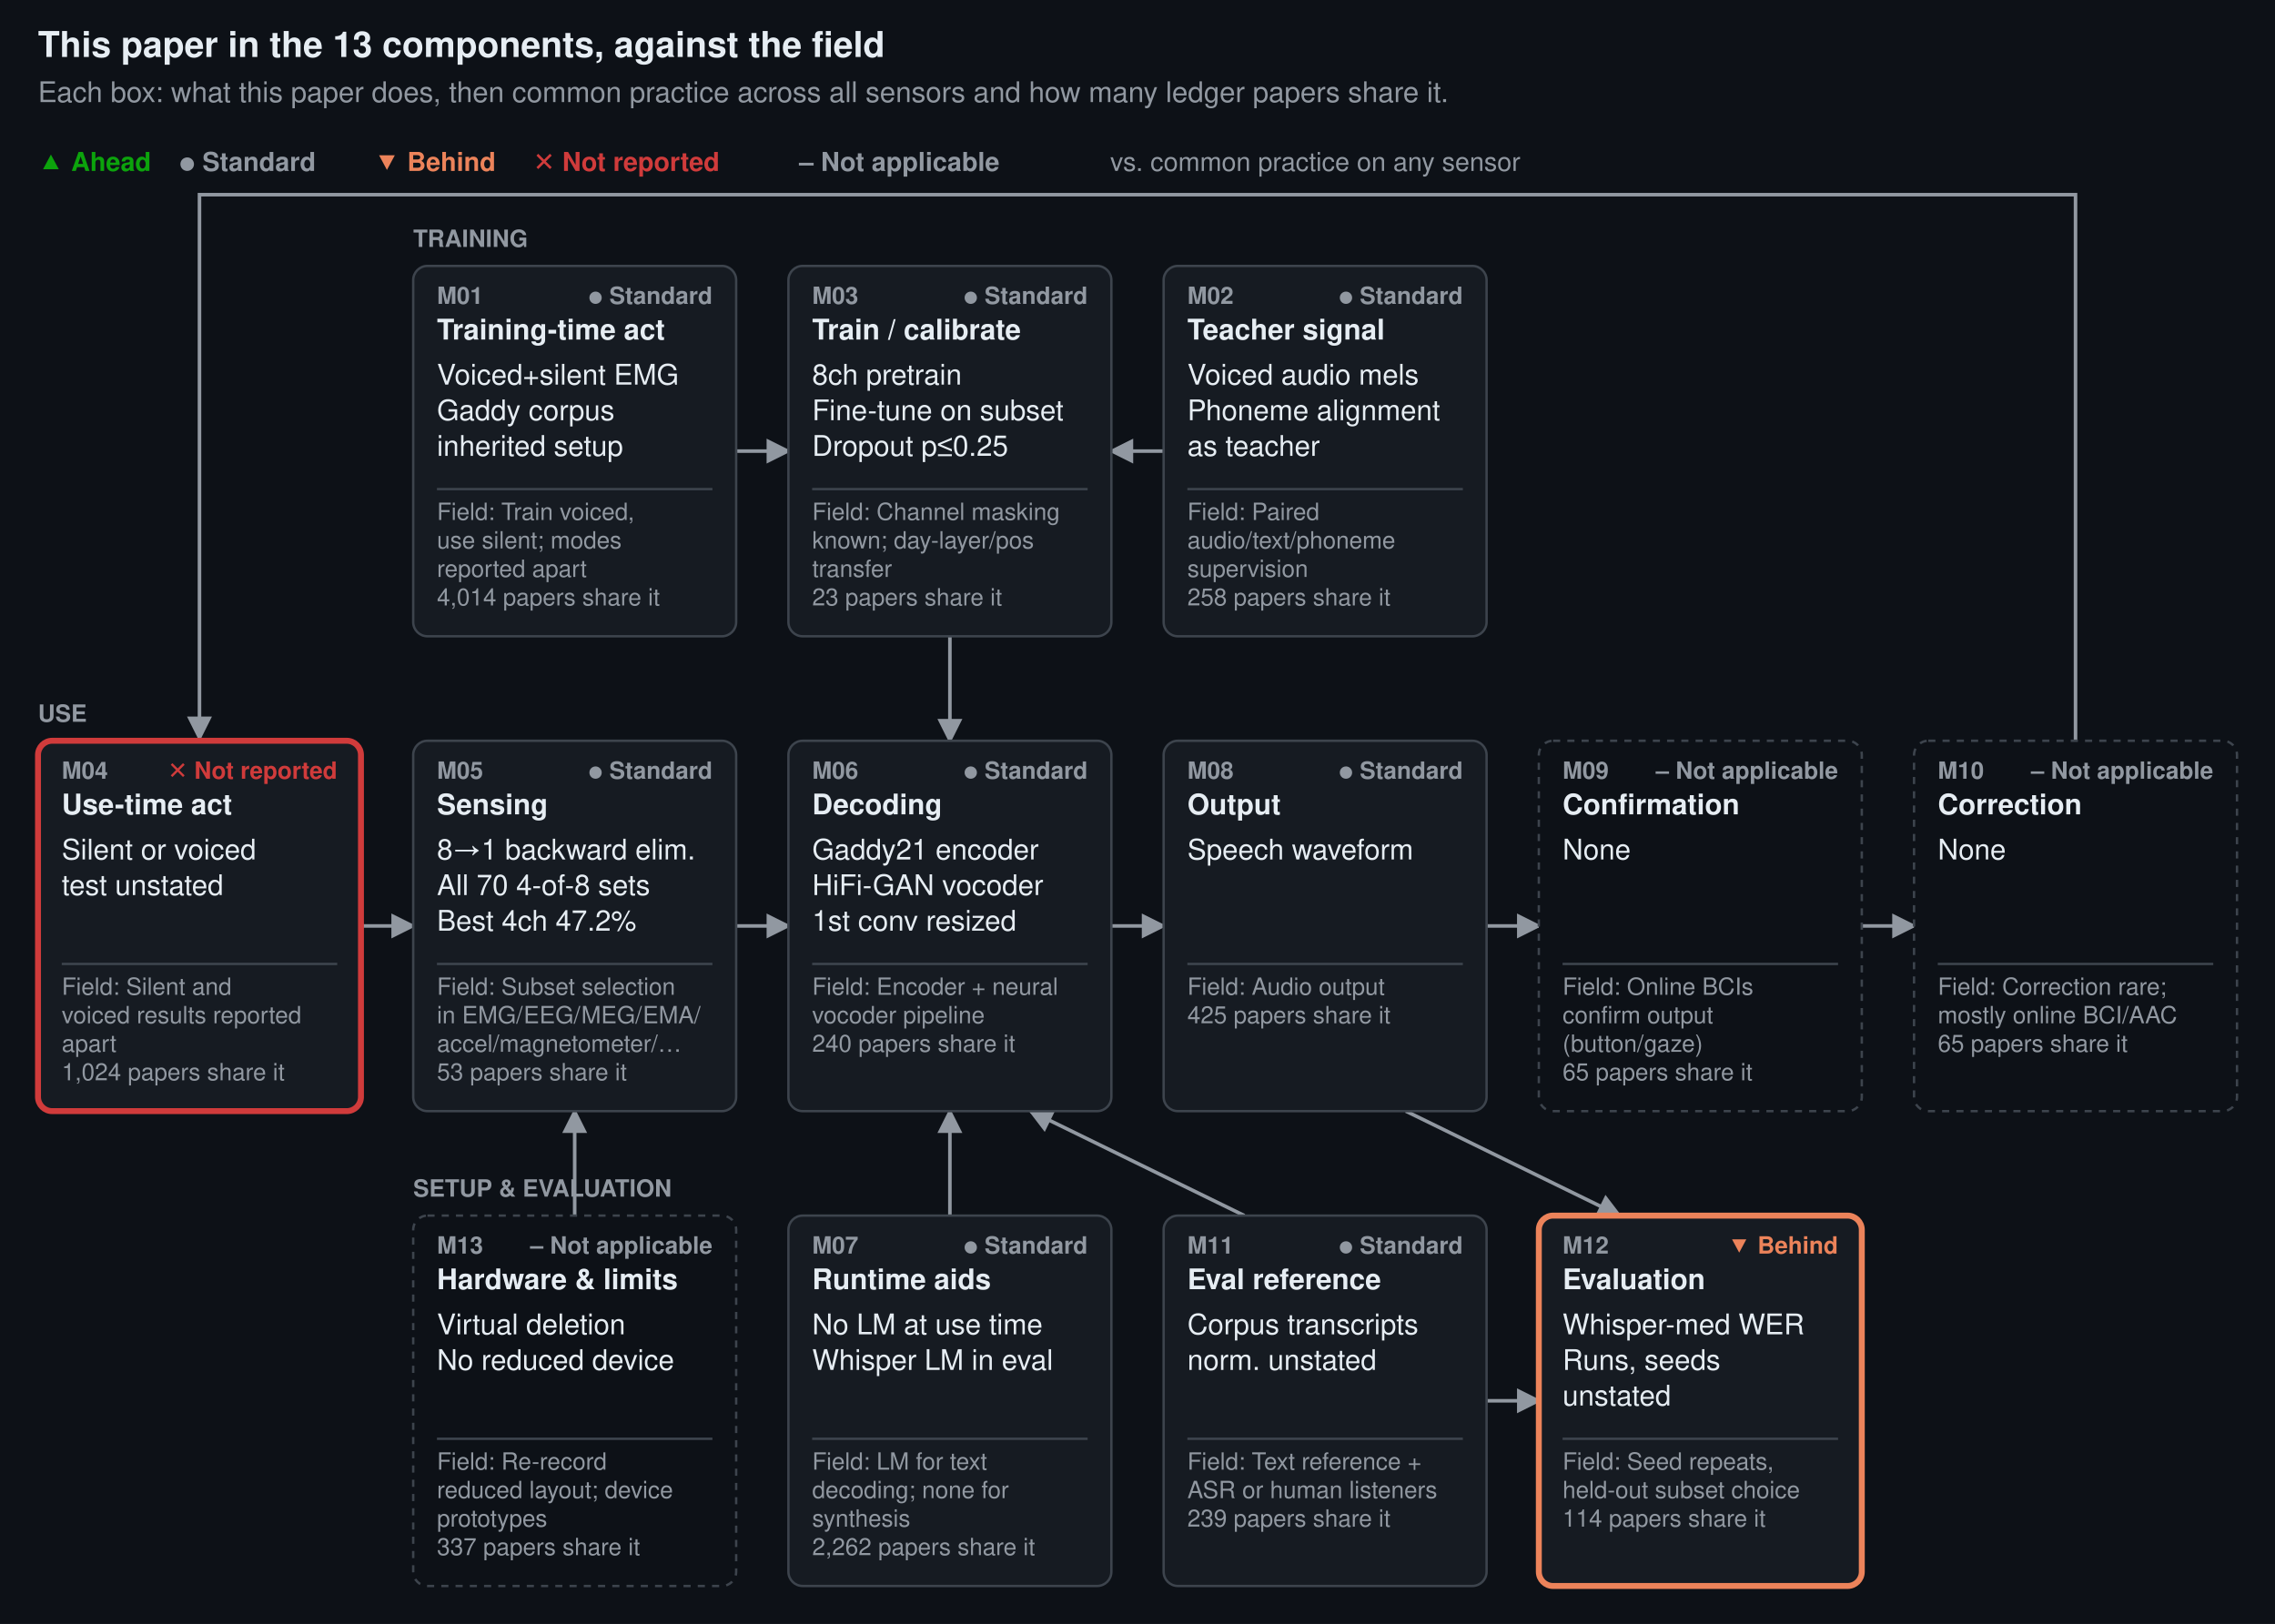
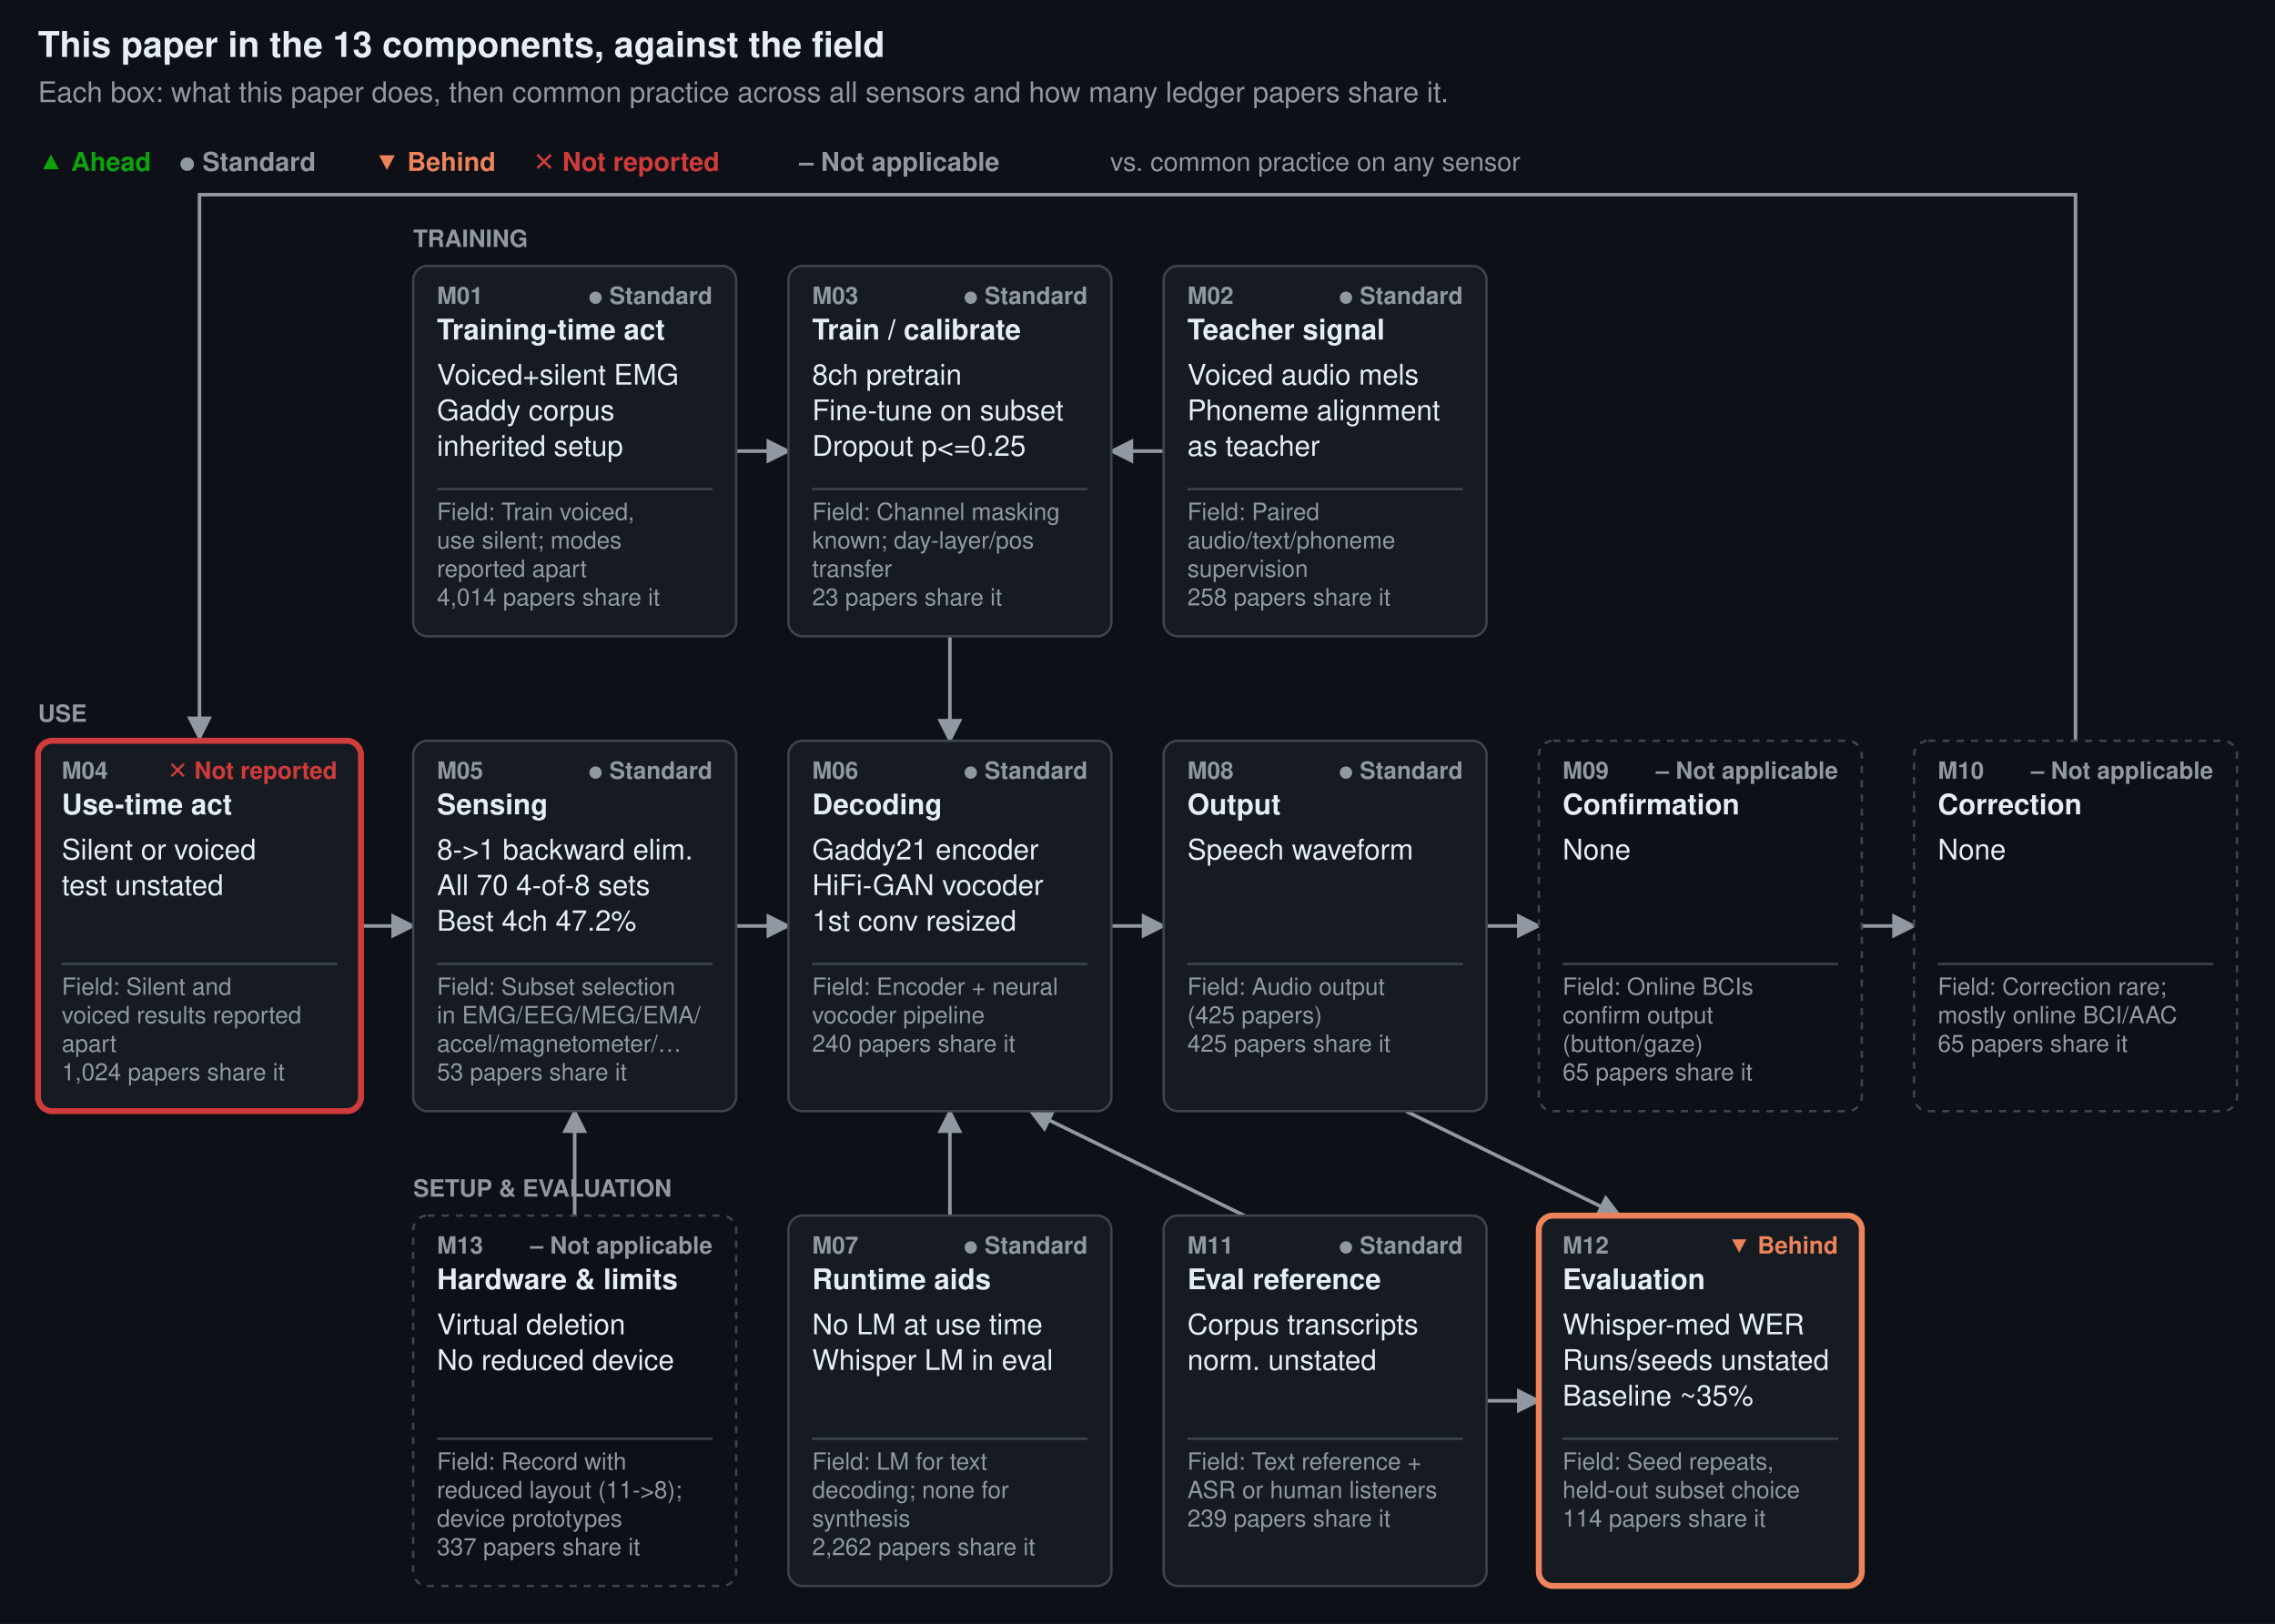
<svg xmlns="http://www.w3.org/2000/svg" width="958" height="684" viewBox="0 0 958 684" font-family="-apple-system, BlinkMacSystemFont, 'Segoe UI', Helvetica, Arial, sans-serif" role="img" aria-label="This paper in the 13 components, against the field">
  <rect width="958" height="684" fill="#0d1117" />
  <text x="16.0" y="24.0" font-size="15" fill="#e6edf3" text-anchor="start" font-weight="600">This paper in the 13 components, against the field</text>
  <text x="16.0" y="43.0" font-size="12" fill="#9198a1" text-anchor="start">Each box: what this paper does, then common practice across all sensors and how many ledger papers share it.</text>
  <defs>
    <marker id="a" viewBox="0 0 8 8" refX="7" refY="4" markerWidth="7" markerHeight="7" orient="auto">
      <path d="M0,0 L8,4 L0,8 Z" fill="#9198a1" />
    </marker>
  </defs>
  <path d="M310,190.0 L332,190.0" fill="none" stroke="#9198a1" stroke-width="1.5" marker-end="url(#a)" />
  <path d="M490,190.0 L468,190.0" fill="none" stroke="#9198a1" stroke-width="1.5" marker-end="url(#a)" />
  <path d="M400.0,268 L400.0,312" fill="none" stroke="#9198a1" stroke-width="1.5" marker-end="url(#a)" />
  <path d="M152,390.0 L174,390.0" fill="none" stroke="#9198a1" stroke-width="1.5" marker-end="url(#a)" />
  <path d="M310,390.0 L332,390.0" fill="none" stroke="#9198a1" stroke-width="1.5" marker-end="url(#a)" />
  <path d="M400.0,512 L400.0,468" fill="none" stroke="#9198a1" stroke-width="1.5" marker-end="url(#a)" />
  <path d="M468,390.0 L490,390.0" fill="none" stroke="#9198a1" stroke-width="1.5" marker-end="url(#a)" />
  <path d="M626,390.0 L648,390.0" fill="none" stroke="#9198a1" stroke-width="1.5" marker-end="url(#a)" />
  <path d="M784,390.0 L806,390.0" fill="none" stroke="#9198a1" stroke-width="1.5" marker-end="url(#a)" />
  <path d="M874.0,312 L874.0,82 L84.0,82 L84.0,311" fill="none" stroke="#9198a1" stroke-width="1.5" marker-end="url(#a)" />
  <path d="M592.0,468 L682.0,512" fill="none" stroke="#9198a1" stroke-width="1.5" marker-end="url(#a)" />
  <path d="M626,590.0 L648,590.0" fill="none" stroke="#9198a1" stroke-width="1.5" marker-end="url(#a)" />
  <path d="M524.0,512 L434.0,468" fill="none" stroke="#9198a1" stroke-width="1.5" marker-end="url(#a)" />
  <path d="M242.0,512 L242.0,468" fill="none" stroke="#9198a1" stroke-width="1.5" marker-end="url(#a)" />
  <text x="174.0" y="104.0" font-size="10" fill="#9198a1" text-anchor="start" font-weight="600">TRAINING</text>
  <text x="16.0" y="304.0" font-size="10" fill="#9198a1" text-anchor="start" font-weight="600">USE</text>
  <text x="174.0" y="504.0" font-size="10" fill="#9198a1" text-anchor="start" font-weight="600">SETUP &amp; EVALUATION</text>
  <rect x="174" y="112" width="136" height="156" rx="6" fill="#161b22" stroke="#3d444d" stroke-width="1" />
  <text x="184.0" y="162.0" font-size="12" fill="#e6edf3" text-anchor="start">Voiced+silent EMG</text>
  <text x="184.0" y="177.0" font-size="12" fill="#e6edf3" text-anchor="start">Gaddy corpus</text>
  <text x="184.0" y="192.0" font-size="12" fill="#e6edf3" text-anchor="start">inherited setup</text>
  <line x1="184.0" y1="206.0" x2="300.0" y2="206.0" stroke="#3d444d" stroke-width="1" />
  <text x="184.0" y="219.0" font-size="10" fill="#9198a1" text-anchor="start">Field: Train voiced,</text>
  <text x="184.0" y="231.0" font-size="10" fill="#9198a1" text-anchor="start">use silent; modes</text>
  <text x="184.0" y="243.0" font-size="10" fill="#9198a1" text-anchor="start">reported apart</text>
  <text x="184.0" y="255.0" font-size="10" fill="#9198a1" text-anchor="start">4,014 papers share it</text>
  <text x="300.0" y="128.0" font-size="10" fill="#9198a1" text-anchor="end" font-weight="700">● Standard</text>
  <text x="184.0" y="128.0" font-size="10" fill="#9198a1" text-anchor="start" font-weight="600">M01</text>
  <text x="184.0" y="143.0" font-size="12" fill="#e6edf3" text-anchor="start" font-weight="700">Training-time act</text>
  <rect x="332" y="112" width="136" height="156" rx="6" fill="#161b22" stroke="#3d444d" stroke-width="1" />
  <text x="342.0" y="162.0" font-size="12" fill="#e6edf3" text-anchor="start">8ch pretrain</text>
  <text x="342.0" y="177.0" font-size="12" fill="#e6edf3" text-anchor="start">Fine-tune on subset</text>
-   <text x="342.0" y="192.0" font-size="12" fill="#e6edf3" text-anchor="start">Dropout p≤0.25</text>
+   <text x="342.0" y="192.0" font-size="12" fill="#e6edf3" text-anchor="start">Dropout p&lt;=0.25</text>
  <line x1="342.0" y1="206.0" x2="458.0" y2="206.0" stroke="#3d444d" stroke-width="1" />
  <text x="342.0" y="219.0" font-size="10" fill="#9198a1" text-anchor="start">Field: Channel masking</text>
  <text x="342.0" y="231.0" font-size="10" fill="#9198a1" text-anchor="start">known; day-layer/pos</text>
  <text x="342.0" y="243.0" font-size="10" fill="#9198a1" text-anchor="start">transfer</text>
  <text x="342.0" y="255.0" font-size="10" fill="#9198a1" text-anchor="start">23 papers share it</text>
  <text x="458.0" y="128.0" font-size="10" fill="#9198a1" text-anchor="end" font-weight="700">● Standard</text>
  <text x="342.0" y="128.0" font-size="10" fill="#9198a1" text-anchor="start" font-weight="600">M03</text>
  <text x="342.0" y="143.0" font-size="12" fill="#e6edf3" text-anchor="start" font-weight="700">Train / calibrate</text>
  <rect x="490" y="112" width="136" height="156" rx="6" fill="#161b22" stroke="#3d444d" stroke-width="1" />
  <text x="500.0" y="162.0" font-size="12" fill="#e6edf3" text-anchor="start">Voiced audio mels</text>
  <text x="500.0" y="177.0" font-size="12" fill="#e6edf3" text-anchor="start">Phoneme alignment</text>
  <text x="500.0" y="192.0" font-size="12" fill="#e6edf3" text-anchor="start">as teacher</text>
  <line x1="500.0" y1="206.0" x2="616.0" y2="206.0" stroke="#3d444d" stroke-width="1" />
  <text x="500.0" y="219.0" font-size="10" fill="#9198a1" text-anchor="start">Field: Paired</text>
  <text x="500.0" y="231.0" font-size="10" fill="#9198a1" text-anchor="start">audio/text/phoneme</text>
  <text x="500.0" y="243.0" font-size="10" fill="#9198a1" text-anchor="start">supervision</text>
  <text x="500.0" y="255.0" font-size="10" fill="#9198a1" text-anchor="start">258 papers share it</text>
  <text x="616.0" y="128.0" font-size="10" fill="#9198a1" text-anchor="end" font-weight="700">● Standard</text>
  <text x="500.0" y="128.0" font-size="10" fill="#9198a1" text-anchor="start" font-weight="600">M02</text>
  <text x="500.0" y="143.0" font-size="12" fill="#e6edf3" text-anchor="start" font-weight="700">Teacher signal</text>
  <rect x="16" y="312" width="136" height="156" rx="6" fill="#161b22" stroke="#d03b3b" stroke-width="2.5" />
  <text x="26.0" y="362.0" font-size="12" fill="#e6edf3" text-anchor="start">Silent or voiced</text>
  <text x="26.0" y="377.0" font-size="12" fill="#e6edf3" text-anchor="start">test unstated</text>
  <line x1="26.0" y1="406.0" x2="142.0" y2="406.0" stroke="#3d444d" stroke-width="1" />
  <text x="26.0" y="419.0" font-size="10" fill="#9198a1" text-anchor="start">Field: Silent and</text>
  <text x="26.0" y="431.0" font-size="10" fill="#9198a1" text-anchor="start">voiced results reported</text>
  <text x="26.0" y="443.0" font-size="10" fill="#9198a1" text-anchor="start">apart</text>
  <text x="26.0" y="455.0" font-size="10" fill="#9198a1" text-anchor="start">1,024 papers share it</text>
  <text x="142.0" y="328.0" font-size="10" fill="#d03b3b" text-anchor="end" font-weight="700">✕ Not reported</text>
  <text x="26.0" y="328.0" font-size="10" fill="#9198a1" text-anchor="start" font-weight="600">M04</text>
  <text x="26.0" y="343.0" font-size="12" fill="#e6edf3" text-anchor="start" font-weight="700">Use-time act</text>
  <rect x="174" y="312" width="136" height="156" rx="6" fill="#161b22" stroke="#3d444d" stroke-width="1" />
-   <text x="184.0" y="362.0" font-size="12" fill="#e6edf3" text-anchor="start">8→1 backward elim.</text>
+   <text x="184.0" y="362.0" font-size="12" fill="#e6edf3" text-anchor="start">8-&gt;1 backward elim.</text>
  <text x="184.0" y="377.0" font-size="12" fill="#e6edf3" text-anchor="start">All 70 4-of-8 sets</text>
  <text x="184.0" y="392.0" font-size="12" fill="#e6edf3" text-anchor="start">Best 4ch 47.2%</text>
  <line x1="184.0" y1="406.0" x2="300.0" y2="406.0" stroke="#3d444d" stroke-width="1" />
  <text x="184.0" y="419.0" font-size="10" fill="#9198a1" text-anchor="start">Field: Subset selection</text>
  <text x="184.0" y="431.0" font-size="10" fill="#9198a1" text-anchor="start">in EMG/EEG/MEG/EMA/</text>
  <text x="184.0" y="443.0" font-size="10" fill="#9198a1" text-anchor="start">accel/magnetometer/…</text>
  <text x="184.0" y="455.0" font-size="10" fill="#9198a1" text-anchor="start">53 papers share it</text>
  <text x="300.0" y="328.0" font-size="10" fill="#9198a1" text-anchor="end" font-weight="700">● Standard</text>
  <text x="184.0" y="328.0" font-size="10" fill="#9198a1" text-anchor="start" font-weight="600">M05</text>
  <text x="184.0" y="343.0" font-size="12" fill="#e6edf3" text-anchor="start" font-weight="700">Sensing</text>
  <rect x="332" y="312" width="136" height="156" rx="6" fill="#161b22" stroke="#3d444d" stroke-width="1" />
  <text x="342.0" y="362.0" font-size="12" fill="#e6edf3" text-anchor="start">Gaddy21 encoder</text>
  <text x="342.0" y="377.0" font-size="12" fill="#e6edf3" text-anchor="start">HiFi-GAN vocoder</text>
  <text x="342.0" y="392.0" font-size="12" fill="#e6edf3" text-anchor="start">1st conv resized</text>
  <line x1="342.0" y1="406.0" x2="458.0" y2="406.0" stroke="#3d444d" stroke-width="1" />
  <text x="342.0" y="419.0" font-size="10" fill="#9198a1" text-anchor="start">Field: Encoder + neural</text>
  <text x="342.0" y="431.0" font-size="10" fill="#9198a1" text-anchor="start">vocoder pipeline</text>
  <text x="342.0" y="443.0" font-size="10" fill="#9198a1" text-anchor="start">240 papers share it</text>
  <text x="458.0" y="328.0" font-size="10" fill="#9198a1" text-anchor="end" font-weight="700">● Standard</text>
  <text x="342.0" y="328.0" font-size="10" fill="#9198a1" text-anchor="start" font-weight="600">M06</text>
  <text x="342.0" y="343.0" font-size="12" fill="#e6edf3" text-anchor="start" font-weight="700">Decoding</text>
  <rect x="490" y="312" width="136" height="156" rx="6" fill="#161b22" stroke="#3d444d" stroke-width="1" />
  <text x="500.0" y="362.0" font-size="12" fill="#e6edf3" text-anchor="start">Speech waveform</text>
  <line x1="500.0" y1="406.0" x2="616.0" y2="406.0" stroke="#3d444d" stroke-width="1" />
  <text x="500.0" y="419.0" font-size="10" fill="#9198a1" text-anchor="start">Field: Audio output</text>
-   <text x="500.0" y="431.0" font-size="10" fill="#9198a1" text-anchor="start">425 papers share it</text>
+   <text x="500.0" y="431.0" font-size="10" fill="#9198a1" text-anchor="start">(425 papers)</text>
+   <text x="500.0" y="443.0" font-size="10" fill="#9198a1" text-anchor="start">425 papers share it</text>
  <text x="616.0" y="328.0" font-size="10" fill="#9198a1" text-anchor="end" font-weight="700">● Standard</text>
  <text x="500.0" y="328.0" font-size="10" fill="#9198a1" text-anchor="start" font-weight="600">M08</text>
  <text x="500.0" y="343.0" font-size="12" fill="#e6edf3" text-anchor="start" font-weight="700">Output</text>
  <rect x="648" y="312" width="136" height="156" rx="6" fill="#0d1117" stroke="#3d444d" stroke-width="1" stroke-dasharray="3 3" />
  <text x="658.0" y="362.0" font-size="12" fill="#e6edf3" text-anchor="start">None</text>
  <line x1="658.0" y1="406.0" x2="774.0" y2="406.0" stroke="#3d444d" stroke-width="1" />
  <text x="658.0" y="419.0" font-size="10" fill="#9198a1" text-anchor="start">Field: Online BCIs</text>
  <text x="658.0" y="431.0" font-size="10" fill="#9198a1" text-anchor="start">confirm output</text>
  <text x="658.0" y="443.0" font-size="10" fill="#9198a1" text-anchor="start">(button/gaze)</text>
  <text x="658.0" y="455.0" font-size="10" fill="#9198a1" text-anchor="start">65 papers share it</text>
  <text x="774.0" y="328.0" font-size="10" fill="#9198a1" text-anchor="end" font-weight="700">– Not applicable</text>
  <text x="658.0" y="328.0" font-size="10" fill="#9198a1" text-anchor="start" font-weight="600">M09</text>
  <text x="658.0" y="343.0" font-size="12" fill="#e6edf3" text-anchor="start" font-weight="700">Confirmation</text>
  <rect x="806" y="312" width="136" height="156" rx="6" fill="#0d1117" stroke="#3d444d" stroke-width="1" stroke-dasharray="3 3" />
  <text x="816.0" y="362.0" font-size="12" fill="#e6edf3" text-anchor="start">None</text>
  <line x1="816.0" y1="406.0" x2="932.0" y2="406.0" stroke="#3d444d" stroke-width="1" />
  <text x="816.0" y="419.0" font-size="10" fill="#9198a1" text-anchor="start">Field: Correction rare;</text>
  <text x="816.0" y="431.0" font-size="10" fill="#9198a1" text-anchor="start">mostly online BCI/AAC</text>
  <text x="816.0" y="443.0" font-size="10" fill="#9198a1" text-anchor="start">65 papers share it</text>
  <text x="932.0" y="328.0" font-size="10" fill="#9198a1" text-anchor="end" font-weight="700">– Not applicable</text>
  <text x="816.0" y="328.0" font-size="10" fill="#9198a1" text-anchor="start" font-weight="600">M10</text>
  <text x="816.0" y="343.0" font-size="12" fill="#e6edf3" text-anchor="start" font-weight="700">Correction</text>
  <rect x="174" y="512" width="136" height="156" rx="6" fill="#0d1117" stroke="#3d444d" stroke-width="1" stroke-dasharray="3 3" />
  <text x="184.0" y="562.0" font-size="12" fill="#e6edf3" text-anchor="start">Virtual deletion</text>
  <text x="184.0" y="577.0" font-size="12" fill="#e6edf3" text-anchor="start">No reduced device</text>
  <line x1="184.0" y1="606.0" x2="300.0" y2="606.0" stroke="#3d444d" stroke-width="1" />
-   <text x="184.0" y="619.0" font-size="10" fill="#9198a1" text-anchor="start">Field: Re-record</text>
-   <text x="184.0" y="631.0" font-size="10" fill="#9198a1" text-anchor="start">reduced layout; device</text>
-   <text x="184.0" y="643.0" font-size="10" fill="#9198a1" text-anchor="start">prototypes</text>
+   <text x="184.0" y="619.0" font-size="10" fill="#9198a1" text-anchor="start">Field: Record with</text>
+   <text x="184.0" y="631.0" font-size="10" fill="#9198a1" text-anchor="start">reduced layout (11-&gt;8);</text>
+   <text x="184.0" y="643.0" font-size="10" fill="#9198a1" text-anchor="start">device prototypes</text>
  <text x="184.0" y="655.0" font-size="10" fill="#9198a1" text-anchor="start">337 papers share it</text>
  <text x="300.0" y="528.0" font-size="10" fill="#9198a1" text-anchor="end" font-weight="700">– Not applicable</text>
  <text x="184.0" y="528.0" font-size="10" fill="#9198a1" text-anchor="start" font-weight="600">M13</text>
  <text x="184.0" y="543.0" font-size="12" fill="#e6edf3" text-anchor="start" font-weight="700">Hardware &amp; limits</text>
  <rect x="332" y="512" width="136" height="156" rx="6" fill="#161b22" stroke="#3d444d" stroke-width="1" />
  <text x="342.0" y="562.0" font-size="12" fill="#e6edf3" text-anchor="start">No LM at use time</text>
  <text x="342.0" y="577.0" font-size="12" fill="#e6edf3" text-anchor="start">Whisper LM in eval</text>
  <line x1="342.0" y1="606.0" x2="458.0" y2="606.0" stroke="#3d444d" stroke-width="1" />
  <text x="342.0" y="619.0" font-size="10" fill="#9198a1" text-anchor="start">Field: LM for text</text>
  <text x="342.0" y="631.0" font-size="10" fill="#9198a1" text-anchor="start">decoding; none for</text>
  <text x="342.0" y="643.0" font-size="10" fill="#9198a1" text-anchor="start">synthesis</text>
  <text x="342.0" y="655.0" font-size="10" fill="#9198a1" text-anchor="start">2,262 papers share it</text>
  <text x="458.0" y="528.0" font-size="10" fill="#9198a1" text-anchor="end" font-weight="700">● Standard</text>
  <text x="342.0" y="528.0" font-size="10" fill="#9198a1" text-anchor="start" font-weight="600">M07</text>
  <text x="342.0" y="543.0" font-size="12" fill="#e6edf3" text-anchor="start" font-weight="700">Runtime aids</text>
  <rect x="490" y="512" width="136" height="156" rx="6" fill="#161b22" stroke="#3d444d" stroke-width="1" />
  <text x="500.0" y="562.0" font-size="12" fill="#e6edf3" text-anchor="start">Corpus transcripts</text>
  <text x="500.0" y="577.0" font-size="12" fill="#e6edf3" text-anchor="start">norm. unstated</text>
  <line x1="500.0" y1="606.0" x2="616.0" y2="606.0" stroke="#3d444d" stroke-width="1" />
  <text x="500.0" y="619.0" font-size="10" fill="#9198a1" text-anchor="start">Field: Text reference +</text>
  <text x="500.0" y="631.0" font-size="10" fill="#9198a1" text-anchor="start">ASR or human listeners</text>
  <text x="500.0" y="643.0" font-size="10" fill="#9198a1" text-anchor="start">239 papers share it</text>
  <text x="616.0" y="528.0" font-size="10" fill="#9198a1" text-anchor="end" font-weight="700">● Standard</text>
  <text x="500.0" y="528.0" font-size="10" fill="#9198a1" text-anchor="start" font-weight="600">M11</text>
  <text x="500.0" y="543.0" font-size="12" fill="#e6edf3" text-anchor="start" font-weight="700">Eval reference</text>
  <rect x="648" y="512" width="136" height="156" rx="6" fill="#161b22" stroke="#ec835a" stroke-width="2.5" />
  <text x="658.0" y="562.0" font-size="12" fill="#e6edf3" text-anchor="start">Whisper-med WER</text>
-   <text x="658.0" y="577.0" font-size="12" fill="#e6edf3" text-anchor="start">Runs, seeds</text>
-   <text x="658.0" y="592.0" font-size="12" fill="#e6edf3" text-anchor="start">unstated</text>
+   <text x="658.0" y="577.0" font-size="12" fill="#e6edf3" text-anchor="start">Runs/seeds unstated</text>
+   <text x="658.0" y="592.0" font-size="12" fill="#e6edf3" text-anchor="start">Baseline ~35%</text>
  <line x1="658.0" y1="606.0" x2="774.0" y2="606.0" stroke="#3d444d" stroke-width="1" />
  <text x="658.0" y="619.0" font-size="10" fill="#9198a1" text-anchor="start">Field: Seed repeats,</text>
  <text x="658.0" y="631.0" font-size="10" fill="#9198a1" text-anchor="start">held-out subset choice</text>
  <text x="658.0" y="643.0" font-size="10" fill="#9198a1" text-anchor="start">114 papers share it</text>
  <text x="774.0" y="528.0" font-size="10" fill="#ec835a" text-anchor="end" font-weight="700">▼ Behind</text>
  <text x="658.0" y="528.0" font-size="10" fill="#9198a1" text-anchor="start" font-weight="600">M12</text>
  <text x="658.0" y="543.0" font-size="12" fill="#e6edf3" text-anchor="start" font-weight="700">Evaluation</text>
  <text x="16.0" y="72.0" font-size="11" fill="#0ca30c" text-anchor="start" font-weight="700">▲ Ahead</text>
  <text x="75.5" y="72.0" font-size="11" fill="#9198a1" text-anchor="start" font-weight="700">● Standard</text>
  <text x="157.5" y="72.0" font-size="11" fill="#ec835a" text-anchor="start" font-weight="700">▼ Behind</text>
  <text x="224.5" y="72.0" font-size="11" fill="#d03b3b" text-anchor="start" font-weight="700">✕ Not reported</text>
  <text x="336.5" y="72.0" font-size="11" fill="#9198a1" text-anchor="start" font-weight="700">– Not applicable</text>
  <text x="467.5" y="72.0" font-size="11" fill="#9198a1" text-anchor="start">vs. common practice on any sensor</text>
</svg>
